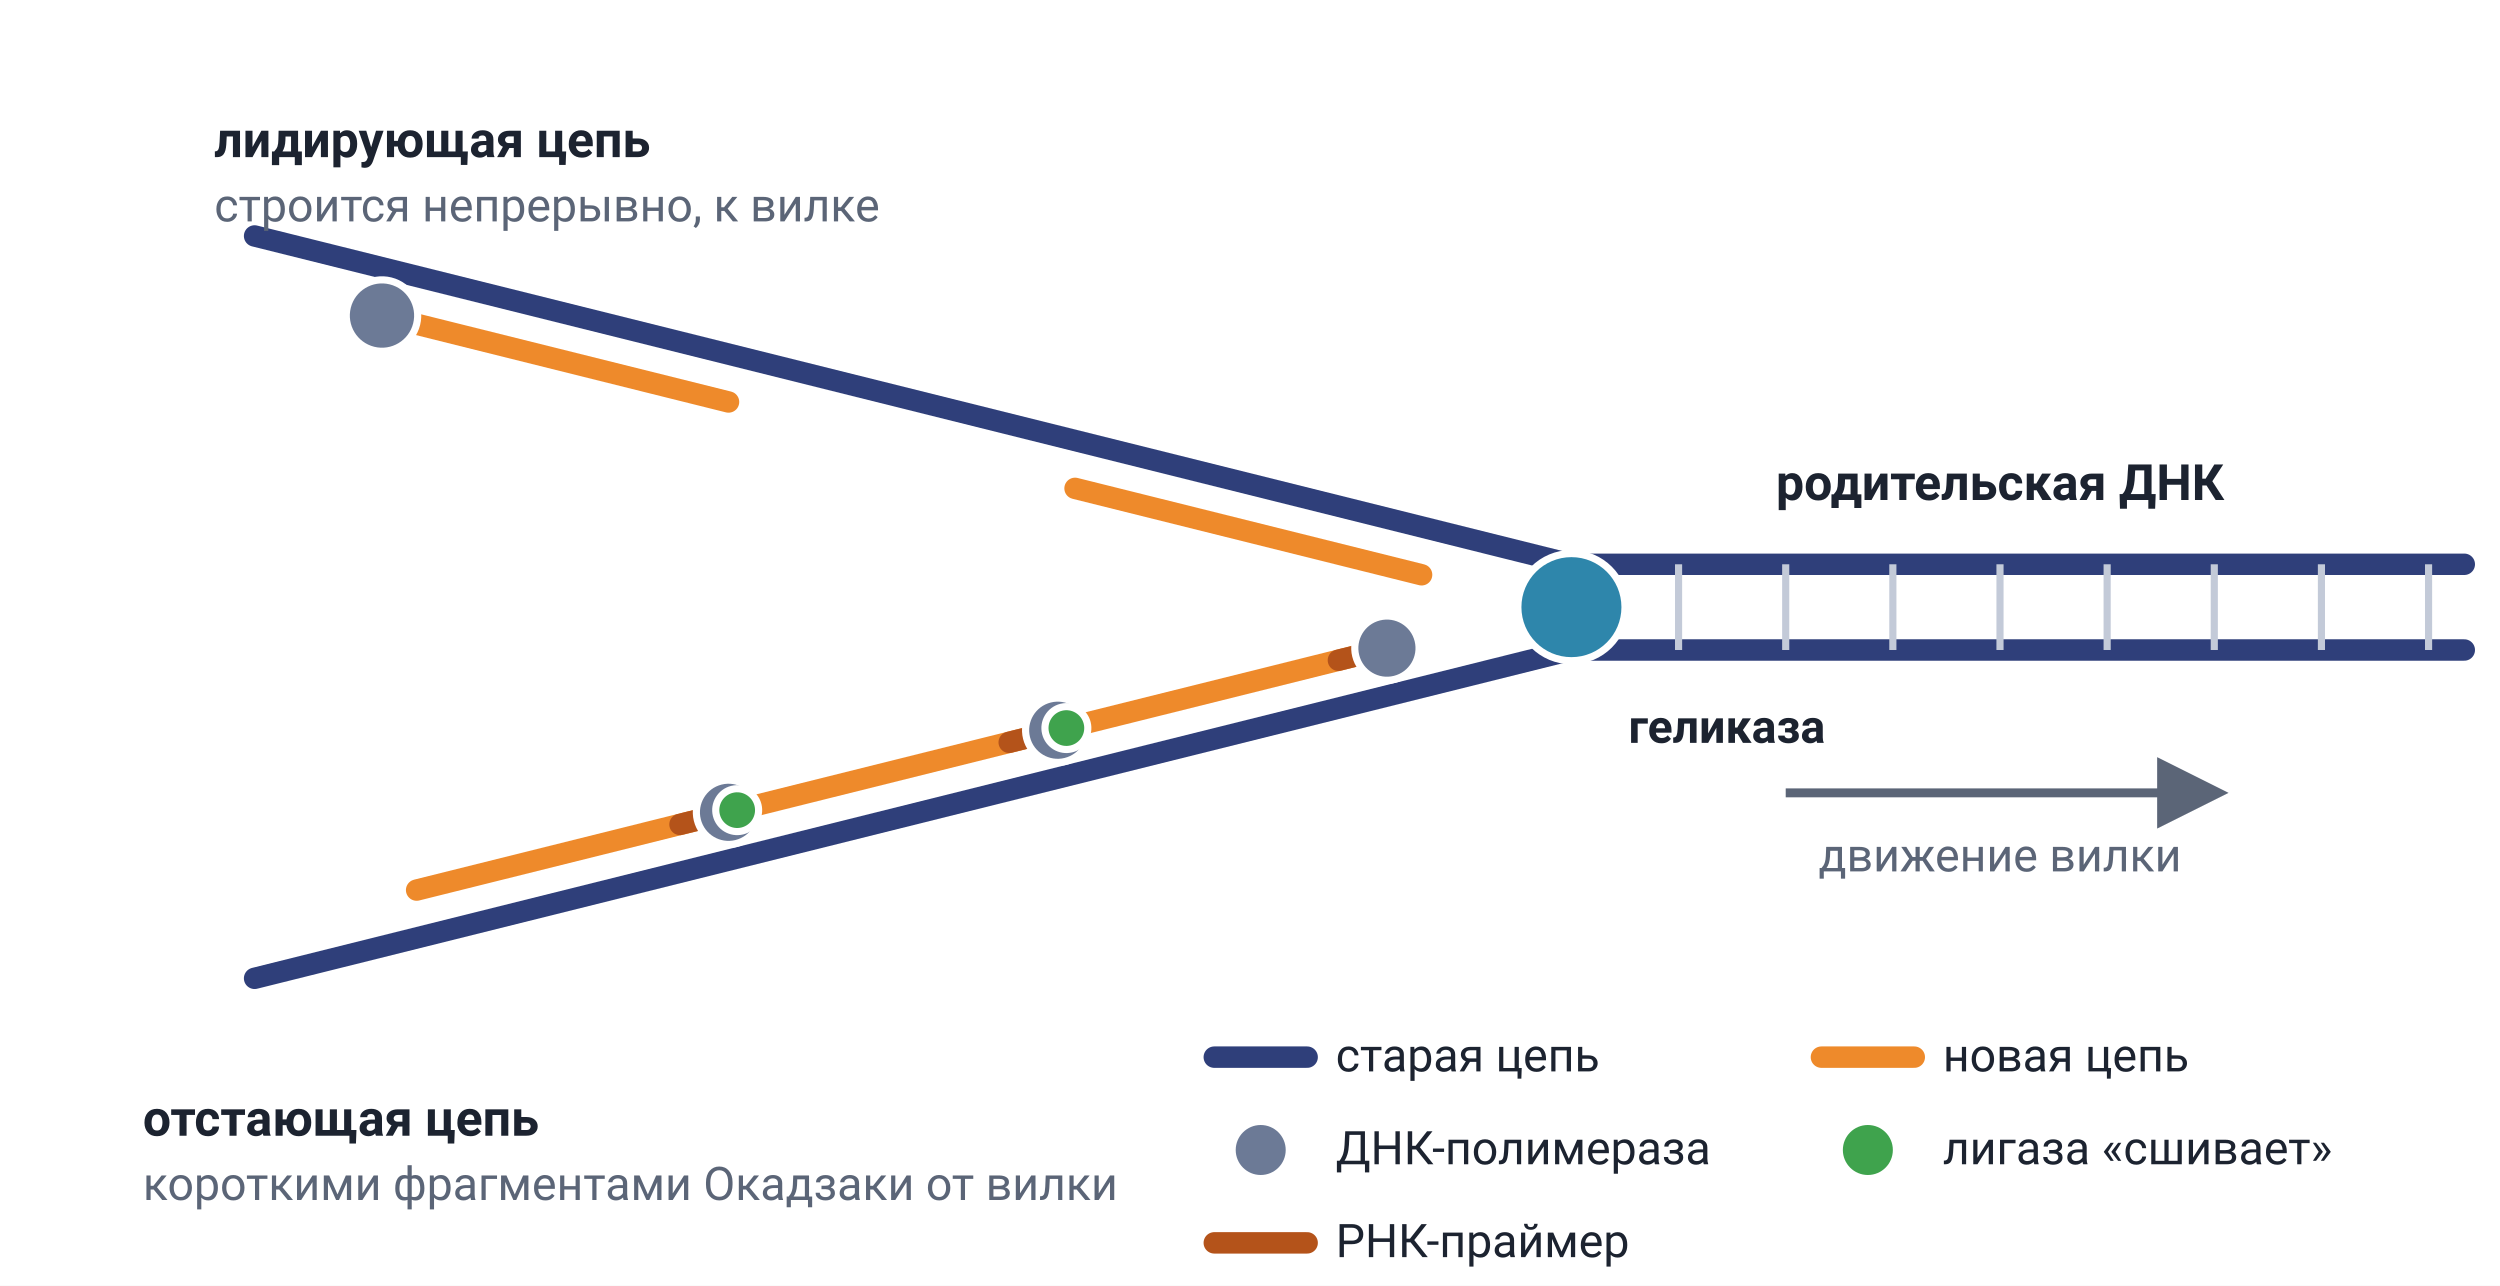
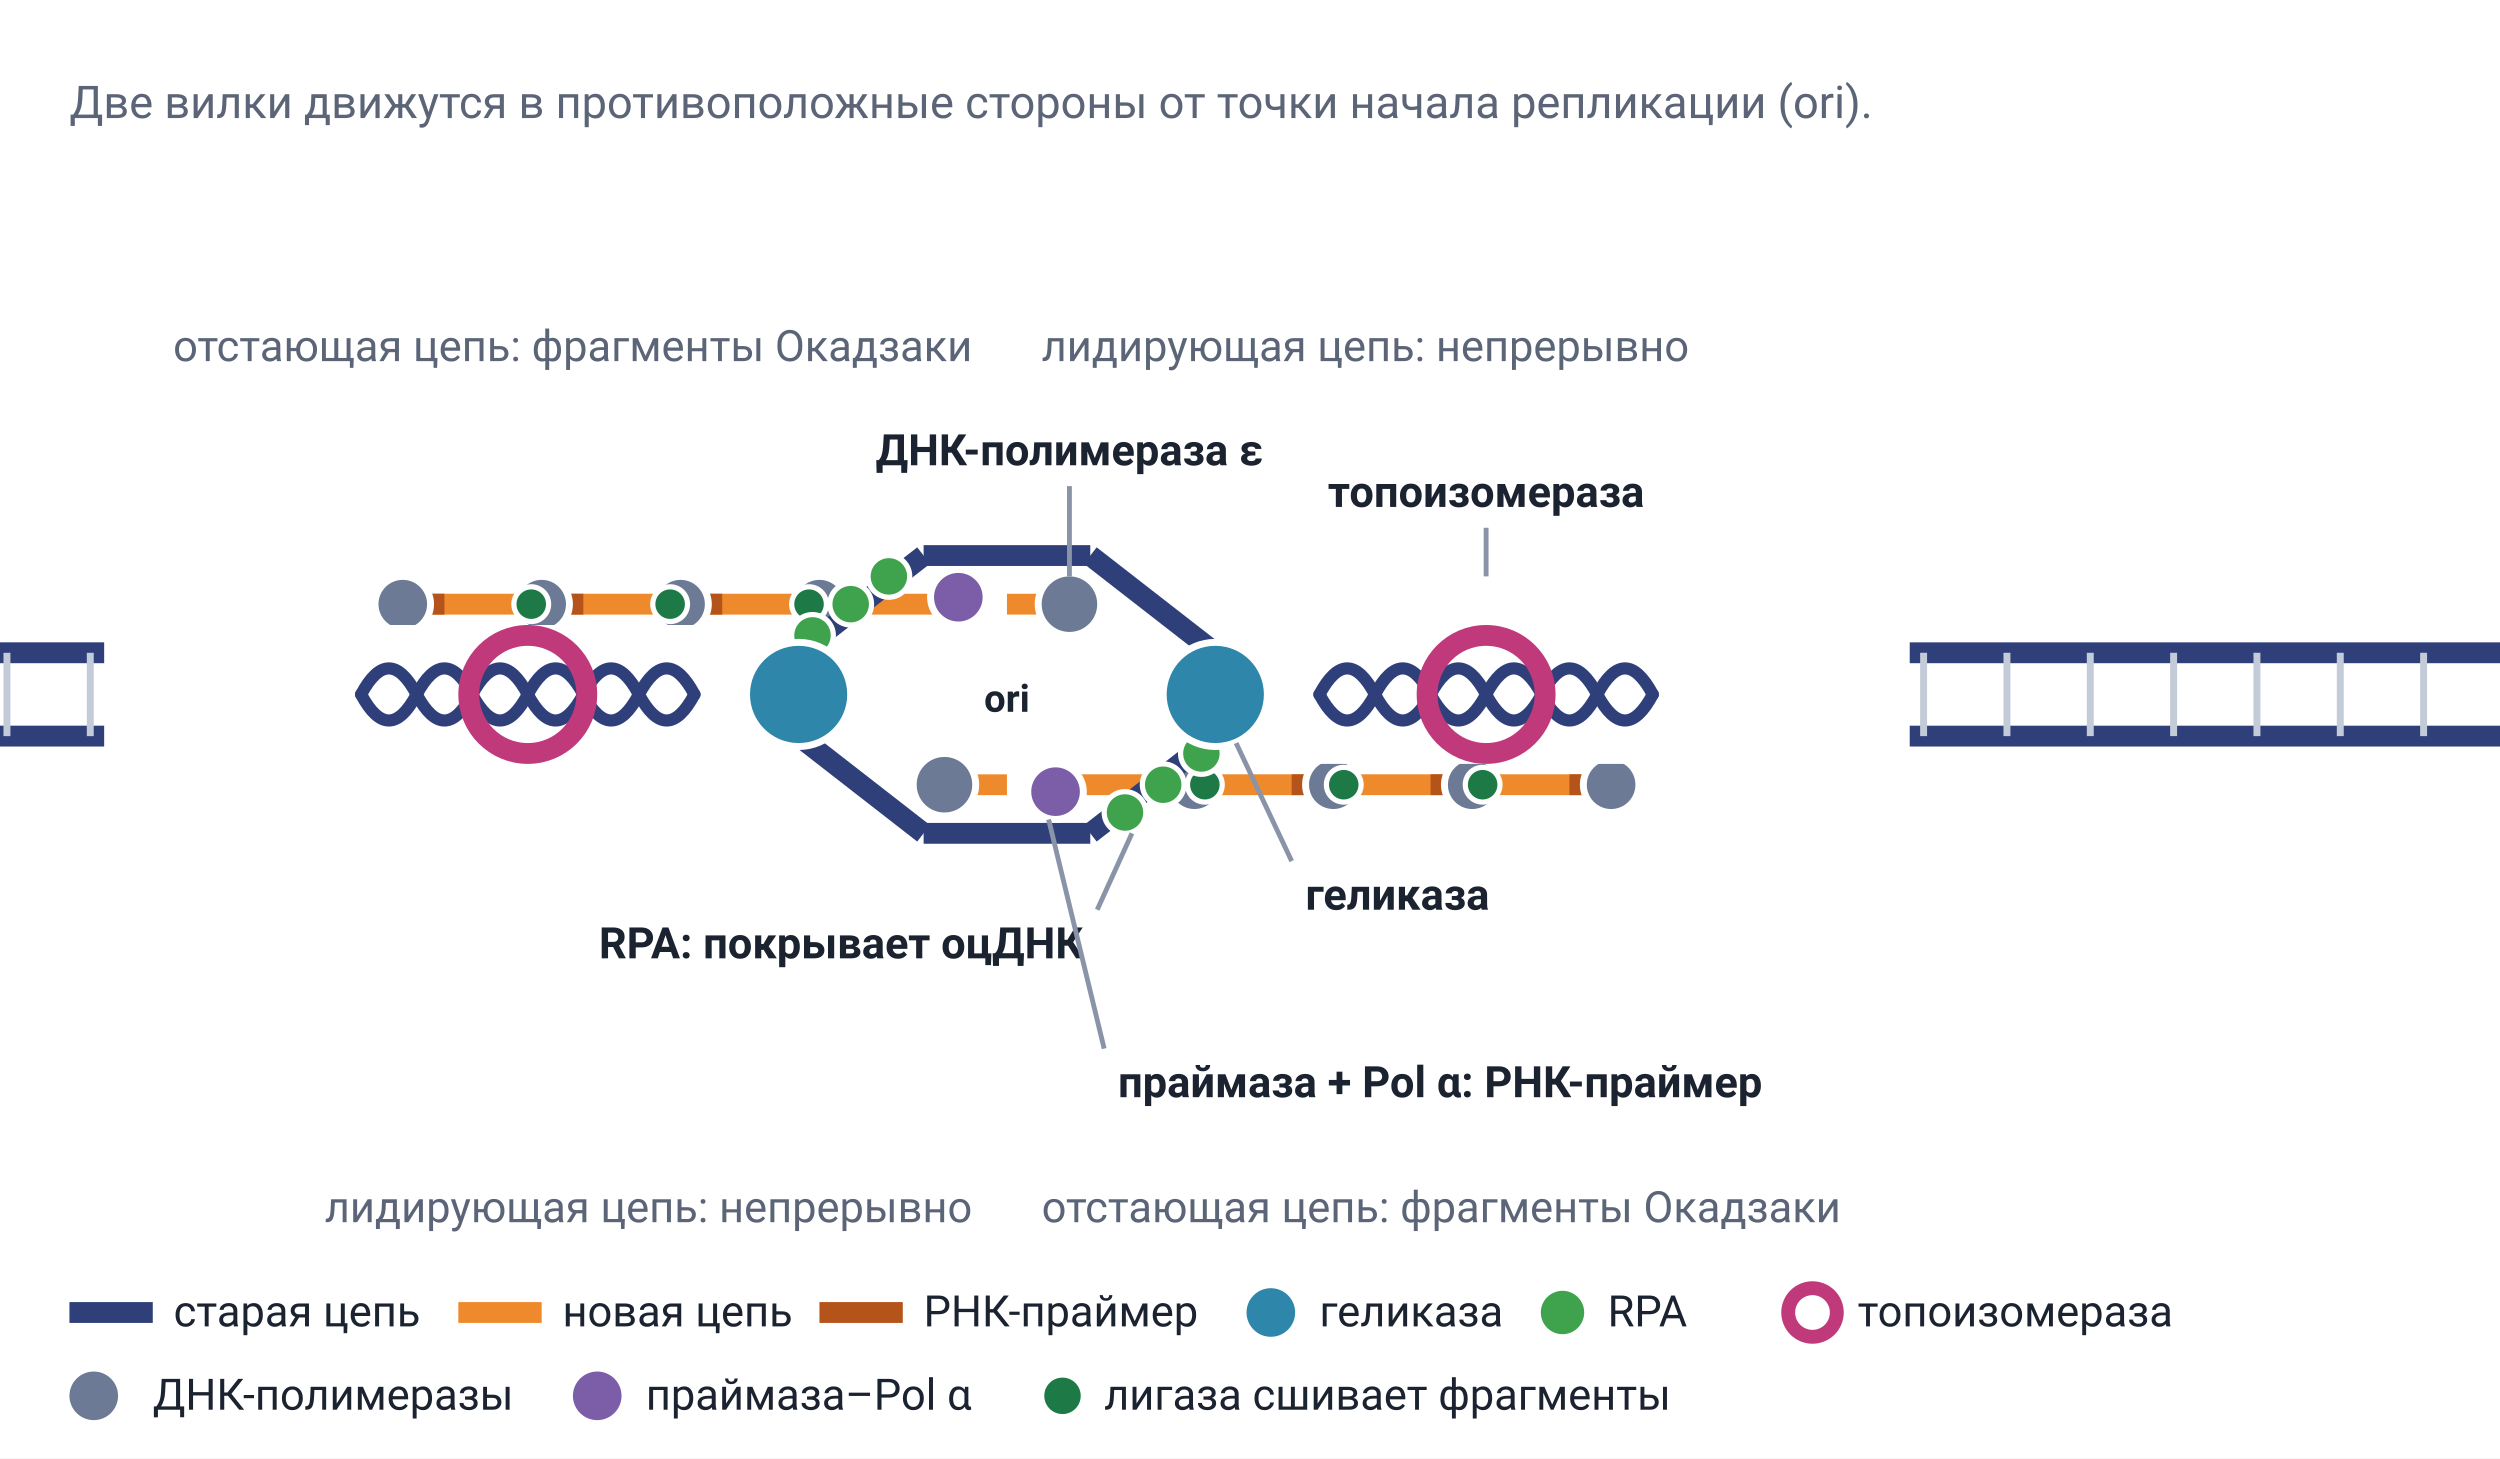
- <svg xmlns="http://www.w3.org/2000/svg" class="rep-svg" viewBox="0 0 700 360" role="img" aria-labelledby="rep-t rep-d">
+ <svg xmlns="http://www.w3.org/2000/svg" class="rep-svg" viewBox="0 0 720 420" role="img" aria-labelledby="rep-t rep-d">
  <style>
-     .rep-svg text { font-family: system-ui, "Segoe UI", Roboto, Arial, sans-serif; fill: #1c2330; font-size: 13px; }
-     .rep-svg .rep-h { font-weight: 700; font-size: 14px; }
+     .rep-svg text { font-family: system-ui, "Segoe UI", Roboto, Arial, sans-serif; fill: #1c2330; font-size: 12.5px; }
+     .rep-svg .rep-h { font-weight: 700; }
    .rep-svg .rep-mut { fill: #5b6577; }
-     .rep-svg .rep-old { stroke: #2f3f7a; stroke-width: 6; stroke-linecap: round; fill: none; }
-     .rep-svg .rep-new { stroke: #ee8a2b; stroke-width: 6; stroke-linecap: round; fill: none; }
-     .rep-svg .rep-primer { stroke: #b4531a; stroke-width: 6; stroke-linecap: round; }
+     .rep-svg .rep-old { stroke: #2f3f7a; stroke-width: 6; fill: none; }
+     .rep-svg .rep-new { stroke: #ee8a2b; stroke-width: 6; fill: none; }
+     .rep-svg .rep-primer { stroke: #b4531a; stroke-width: 6; }
    .rep-svg .rep-rung { stroke: #c3cad8; stroke-width: 2; }
+     .rep-svg .rep-hel { fill: #2e86ab; stroke: #fff; stroke-width: 2; }
+     .rep-svg .rep-rpa { fill: #3fa34d; stroke: #fff; stroke-width: 1.5; }
    .rep-svg .rep-pol { fill: #6c7a96; stroke: #fff; stroke-width: 2; }
+     .rep-svg .rep-pola { fill: #7b5ea7; stroke: #fff; stroke-width: 2; }
+     .rep-svg .rep-topo { fill: none; stroke: #c0397b; stroke-width: 6; }
+     .rep-svg .rep-wave { fill: none; stroke: #2f3f7a; stroke-width: 3.5; stroke-linecap: round; }
+     .rep-svg .rep-lig { fill: #1d7a46; stroke: #fff; stroke-width: 1.5; }
    .rep-svg .rep-dash { stroke-dasharray: 100; }
+     .rep-svg .rep-ldr { stroke: #8a94a8; stroke-width: 1.4; fill: none; }

-     .rep-svg .rep-lead { animation: rep-lead 10s linear infinite; }
-     .rep-svg .rep-leadpol { animation: rep-leadpol 10s linear infinite; }
-     .rep-svg .rep-f1 { animation: rep-f1 10s linear infinite; }
-     .rep-svg .rep-f2 { animation: rep-f2 10s linear infinite; }
-     .rep-svg .rep-f3 { animation: rep-f3 10s linear infinite; }
-     .rep-svg .rep-p1 { animation: rep-p1 10s linear infinite; }
-     .rep-svg .rep-p2 { animation: rep-p2 10s linear infinite; }
-     .rep-svg .rep-p3 { animation: rep-p3 10s linear infinite; }
-     .rep-svg .rep-q1 { animation: rep-q1 10s linear infinite; }
-     .rep-svg .rep-q2 { animation: rep-q2 10s linear infinite; }
-     .rep-svg .rep-q3 { animation: rep-q3 10s linear infinite; }
-     .rep-svg .rep-lig { fill: #3fa34d; stroke: #fff; stroke-width: 2; transform-box: fill-box; transform-origin: center; animation: rep-lig 10s ease-out infinite; }
-     .rep-svg .rep-hel { fill: #2e86ab; stroke: #fff; stroke-width: 2; transform-box: fill-box; transform-origin: center; animation: rep-hel 1.6s ease-in-out infinite; }
+     .rep-svg .rep-scene { animation: rep-scene 12s linear infinite; }
+     .rep-svg .rep-bub { transform-origin: 290px 200px; animation: rep-bub 12s linear infinite; }
+     .rep-svg .rep-lead { transform-origin: 290px 174px; animation: rep-lead 12s linear infinite; }
+     .rep-svg .rep-fork { animation: rep-fork 12s linear infinite; }
+     .rep-svg .rep-cover { transform-origin: 344px 200px; animation: rep-cover 12s linear infinite; }
+     .rep-svg .rep-wavegrp { transform-origin: 428px 200px; animation: rep-wave 3.6s ease-in-out infinite; }
+     .rep-svg .rep-ring { transform-box: fill-box; transform-origin: center; animation: rep-ring 3.6s ease-in-out infinite; }
+     .rep-svg .rep-helpulse { transform-box: fill-box; transform-origin: center; animation: rep-helpulse 1.4s ease-in-out infinite; }
+     .rep-svg .rep-lig { transform-box: fill-box; transform-origin: center; }

-     @keyframes rep-lead { 0% { stroke-dashoffset: 100; opacity: 1; } 55% { stroke-dashoffset: 0; opacity: 1; } 90% { stroke-dashoffset: 0; opacity: 1; } 97% { stroke-dashoffset: 0; opacity: 0; } 100% { stroke-dashoffset: 100; opacity: 0; } }
-     @keyframes rep-leadpol { 0% { transform: translateX(0); opacity: 1; } 55% { transform: translateX(316px); opacity: 1; } 58% { transform: translateX(316px); opacity: 0; } 100% { transform: translateX(0); opacity: 0; } }
-     @keyframes rep-f1 { 0%, 4% { stroke-dashoffset: 100; opacity: 1; } 20% { stroke-dashoffset: 0; } 90% { stroke-dashoffset: 0; opacity: 1; } 97% { stroke-dashoffset: 0; opacity: 0; } 100% { stroke-dashoffset: 100; opacity: 0; } }
-     @keyframes rep-f2 { 0%, 22% { stroke-dashoffset: 100; opacity: 1; } 38% { stroke-dashoffset: 0; } 90% { stroke-dashoffset: 0; opacity: 1; } 97% { stroke-dashoffset: 0; opacity: 0; } 100% { stroke-dashoffset: 100; opacity: 0; } }
-     @keyframes rep-f3 { 0%, 40% { stroke-dashoffset: 100; opacity: 1; } 56% { stroke-dashoffset: 0; } 90% { stroke-dashoffset: 0; opacity: 1; } 97% { stroke-dashoffset: 0; opacity: 0; } 100% { stroke-dashoffset: 100; opacity: 0; } }
-     @keyframes rep-p1 { 0%, 3.9% { opacity: 0; } 4% { opacity: 1; } 90% { opacity: 1; } 97%, 100% { opacity: 0; } }
-     @keyframes rep-p2 { 0%, 21.9% { opacity: 0; } 22% { opacity: 1; } 90% { opacity: 1; } 97%, 100% { opacity: 0; } }
-     @keyframes rep-p3 { 0%, 39.9% { opacity: 0; } 40% { opacity: 1; } 90% { opacity: 1; } 97%, 100% { opacity: 0; } }
-     @keyframes rep-q1 { 0%, 3.9% { transform: translateX(0); opacity: 0; } 4% { transform: translateX(0); opacity: 1; } 20% { transform: translateX(-90px); opacity: 1; } 21%, 100% { transform: translateX(-90px); opacity: 0; } }
-     @keyframes rep-q2 { 0%, 21.9% { transform: translateX(0); opacity: 0; } 22% { transform: translateX(0); opacity: 1; } 38% { transform: translateX(-90px); opacity: 1; } 39%, 100% { transform: translateX(-90px); opacity: 0; } }
-     @keyframes rep-q3 { 0%, 39.9% { transform: translateX(0); opacity: 0; } 40% { transform: translateX(0); opacity: 1; } 56% { transform: translateX(-90px); opacity: 1; } 57%, 100% { transform: translateX(-90px); opacity: 0; } }
-     @keyframes rep-lig { 0%, 62% { opacity: 0; transform: scale(0); } 68% { opacity: 1; transform: scale(1.4); } 72% { transform: scale(1); } 90% { opacity: 1; } 97%, 100% { opacity: 0; } }
-     @keyframes rep-hel { 0%, 100% { transform: scale(1); } 50% { transform: scale(1.14); } }
+     @keyframes rep-scene { 0% { opacity: 1; } 91% { opacity: 1; } 96% { opacity: 0; } 99.9% { opacity: 0; } 100% { opacity: 1; } }
+     @keyframes rep-bub { 0% { transform: scaleX(1); } 85%, 100% { transform: scaleX(8.917); } }
+     @keyframes rep-lead { 0% { transform: scaleX(1); } 85%, 100% { transform: scaleX(11.56); } }
+     @keyframes rep-fork { 0% { transform: translateX(0); } 85%, 100% { transform: translateX(190px); } }
+     @keyframes rep-cover { 0% { transform: scaleX(0.03); } 85%, 100% { transform: scaleX(1); } }
+     @keyframes rep-wave { 0% { transform: scaleY(0.3); } 58% { transform: scaleY(1); } 72% { transform: scaleY(1); } 92%, 100% { transform: scaleY(0.3); } }
+     @keyframes rep-ring { 0%, 58% { transform: scale(1); } 65% { transform: scale(1.35); } 76%, 100% { transform: scale(1); } }
+     @keyframes rep-helpulse { 0%, 100% { transform: scale(1); } 50% { transform: scale(1.12); } }
+     .rep-svg .rep-f1 { animation: rep-f1 12s linear infinite; }
+     .rep-svg .rep-p1 { animation: rep-p1 12s linear infinite; }
+     .rep-svg .rep-q1 { animation: rep-q1 12s linear infinite; }
+     @keyframes rep-f1 { 0%, 17% { stroke-dashoffset: 100; } 30%, 100% { stroke-dashoffset: 0; } }
+     @keyframes rep-p1 { 0%, 16.9% { opacity: 0; } 17%, 100% { opacity: 1; } }
+     @keyframes rep-q1 { 0%, 16.9% { transform: translateX(0); opacity: 0; } 17% { transform: translateX(0); opacity: 1; } 30% { transform: translateX(-34px); opacity: 1; } 31%, 100% { transform: translateX(-34px); opacity: 0; } }
+     .rep-svg .rep-f2 { animation: rep-f2 12s linear infinite; }
+     .rep-svg .rep-p2 { animation: rep-p2 12s linear infinite; }
+     .rep-svg .rep-q2 { animation: rep-q2 12s linear infinite; }
+     @keyframes rep-f2 { 0%, 34% { stroke-dashoffset: 100; } 47%, 100% { stroke-dashoffset: 0; } }
+     @keyframes rep-p2 { 0%, 33.9% { opacity: 0; } 34%, 100% { opacity: 1; } }
+     @keyframes rep-q2 { 0%, 33.9% { transform: translateX(0); opacity: 0; } 34% { transform: translateX(0); opacity: 1; } 47% { transform: translateX(-34px); opacity: 1; } 48%, 100% { transform: translateX(-34px); opacity: 0; } }
+     .rep-svg .rep-f3 { animation: rep-f3 12s linear infinite; }
+     .rep-svg .rep-p3 { animation: rep-p3 12s linear infinite; }
+     .rep-svg .rep-q3 { animation: rep-q3 12s linear infinite; }
+     @keyframes rep-f3 { 0%, 51% { stroke-dashoffset: 100; } 64%, 100% { stroke-dashoffset: 0; } }
+     @keyframes rep-p3 { 0%, 50.9% { opacity: 0; } 51%, 100% { opacity: 1; } }
+     @keyframes rep-q3 { 0%, 50.9% { transform: translateX(0); opacity: 0; } 51% { transform: translateX(0); opacity: 1; } 64% { transform: translateX(-34px); opacity: 1; } 65%, 100% { transform: translateX(-34px); opacity: 0; } }
+     .rep-svg .rep-f4 { animation: rep-f4 12s linear infinite; }
+     .rep-svg .rep-p4 { animation: rep-p4 12s linear infinite; }
+     .rep-svg .rep-q4 { animation: rep-q4 12s linear infinite; }
+     @keyframes rep-f4 { 0%, 68% { stroke-dashoffset: 100; } 81%, 100% { stroke-dashoffset: 0; } }
+     @keyframes rep-p4 { 0%, 67.9% { opacity: 0; } 68%, 100% { opacity: 1; } }
+     @keyframes rep-q4 { 0%, 67.9% { transform: translateX(0); opacity: 0; } 68% { transform: translateX(0); opacity: 1; } 81% { transform: translateX(-34px); opacity: 1; } 82%, 100% { transform: translateX(-34px); opacity: 0; } }
+     .rep-svg .rep-l1 { animation: rep-l1 12s linear infinite; }
+     @keyframes rep-l1 { 0%, 47.9% { opacity: 0; transform: scale(0); } 48% { opacity: 1; transform: scale(1.5); } 51%, 100% { opacity: 1; transform: scale(1); } }
+     .rep-svg .rep-l2 { animation: rep-l2 12s linear infinite; }
+     @keyframes rep-l2 { 0%, 64.9% { opacity: 0; transform: scale(0); } 65% { opacity: 1; transform: scale(1.5); } 68%, 100% { opacity: 1; transform: scale(1); } }
+     .rep-svg .rep-l3 { animation: rep-l3 12s linear infinite; }
+     @keyframes rep-l3 { 0%, 81.9% { opacity: 0; transform: scale(0); } 82% { opacity: 1; transform: scale(1.5); } 85%, 100% { opacity: 1; transform: scale(1); } }
+ 
    @media (prefers-reduced-motion: reduce) { .rep-svg * { animation-play-state: paused; } }
  </style>
-   <defs>
-     <marker id="rep-ar" viewBox="0 0 10 10" refX="8" refY="5" markerWidth="8" markerHeight="8" orient="auto">
-       <path d="M0 0 L10 5 L0 10 z" fill="#5b6577" />
-     </marker>
-   </defs>
-   <rect width="700" height="360" fill="#ffffff" />
-   <line class="rep-old" x1="440" y1="158" x2="690" y2="158" />
-   <line class="rep-old" x1="440" y1="182" x2="690" y2="182" />
-   <g class="rep-rung">
-     <line x1="470" y1="158" x2="470" y2="182" />
-     <line x1="500" y1="158" x2="500" y2="182" />
-     <line x1="530" y1="158" x2="530" y2="182" />
-     <line x1="560" y1="158" x2="560" y2="182" />
-     <line x1="590" y1="158" x2="590" y2="182" />
-     <line x1="620" y1="158" x2="620" y2="182" />
-     <line x1="650" y1="158" x2="650" y2="182" />
-     <line x1="680" y1="158" x2="680" y2="182" />
+   <rect width="720" height="420" fill="#ffffff" />
+   <g class="rep-scene">
+     <line class="rep-old" x1="350" y1="188" x2="740" y2="188" />
+     <line class="rep-old" x1="350" y1="212" x2="740" y2="212" />
+     <line class="rep-rung" x1="362" y1="188" x2="362" y2="212" />
+     <line class="rep-rung" x1="386" y1="188" x2="386" y2="212" />
+     <line class="rep-rung" x1="410" y1="188" x2="410" y2="212" />
+     <line class="rep-rung" x1="434" y1="188" x2="434" y2="212" />
+     <line class="rep-rung" x1="458" y1="188" x2="458" y2="212" />
+     <line class="rep-rung" x1="482" y1="188" x2="482" y2="212" />
+     <line class="rep-rung" x1="506" y1="188" x2="506" y2="212" />
+     <line class="rep-rung" x1="530" y1="188" x2="530" y2="212" />
+     <line class="rep-rung" x1="554" y1="188" x2="554" y2="212" />
+     <line class="rep-rung" x1="578" y1="188" x2="578" y2="212" />
+     <line class="rep-rung" x1="602" y1="188" x2="602" y2="212" />
+     <line class="rep-rung" x1="626" y1="188" x2="626" y2="212" />
+     <line class="rep-rung" x1="650" y1="188" x2="650" y2="212" />
+     <line class="rep-rung" x1="674" y1="188" x2="674" y2="212" />
+     <line class="rep-rung" x1="698" y1="188" x2="698" y2="212" />
+     <line class="rep-rung" x1="722" y1="188" x2="722" y2="212" />
+     <rect class="rep-cover" x="344" y="178" width="206" height="44" fill="#ffffff" />
+     <g transform="rotate(180 290 200)">
+       <line class="rep-old" x1="350" y1="188" x2="740" y2="188" />
+       <line class="rep-old" x1="350" y1="212" x2="740" y2="212" />
+       <line class="rep-rung" x1="362" y1="188" x2="362" y2="212" />
+       <line class="rep-rung" x1="386" y1="188" x2="386" y2="212" />
+       <line class="rep-rung" x1="410" y1="188" x2="410" y2="212" />
+       <line class="rep-rung" x1="434" y1="188" x2="434" y2="212" />
+       <line class="rep-rung" x1="458" y1="188" x2="458" y2="212" />
+       <line class="rep-rung" x1="482" y1="188" x2="482" y2="212" />
+       <line class="rep-rung" x1="506" y1="188" x2="506" y2="212" />
+       <line class="rep-rung" x1="530" y1="188" x2="530" y2="212" />
+       <line class="rep-rung" x1="554" y1="188" x2="554" y2="212" />
+       <line class="rep-rung" x1="578" y1="188" x2="578" y2="212" />
+       <line class="rep-rung" x1="602" y1="188" x2="602" y2="212" />
+       <line class="rep-rung" x1="626" y1="188" x2="626" y2="212" />
+       <line class="rep-rung" x1="650" y1="188" x2="650" y2="212" />
+       <line class="rep-rung" x1="674" y1="188" x2="674" y2="212" />
+       <line class="rep-rung" x1="698" y1="188" x2="698" y2="212" />
+       <line class="rep-rung" x1="722" y1="188" x2="722" y2="212" />
+       <rect class="rep-cover" x="344" y="178" width="206" height="44" fill="#ffffff" />
+     </g>
+     <line class="rep-old rep-bub" x1="266" y1="160" x2="314" y2="160" />
+     <line class="rep-old rep-bub" x1="266" y1="240" x2="314" y2="240" />
+     <line class="rep-new rep-lead" x1="290" y1="174" x2="308" y2="174" />
+     <g transform="rotate(180 290 200)">
+       <line class="rep-new rep-lead" x1="290" y1="174" x2="308" y2="174" />
+     </g>
+     <path class="rep-new rep-dash rep-f1" pathLength="100" d="M344 226 L310 226" />
+     <line class="rep-primer rep-p1" x1="344" y1="226" x2="332" y2="226" />
+     <circle class="rep-pol rep-q1" cx="344" cy="226" r="8" />
+     <path class="rep-new rep-dash rep-f2" pathLength="100" d="M384 226 L350 226" />
+     <line class="rep-primer rep-p2" x1="384" y1="226" x2="372" y2="226" />
+     <circle class="rep-pol rep-q2" cx="384" cy="226" r="8" />
+     <path class="rep-new rep-dash rep-f3" pathLength="100" d="M424 226 L390 226" />
+     <line class="rep-primer rep-p3" x1="424" y1="226" x2="412" y2="226" />
+     <circle class="rep-pol rep-q3" cx="424" cy="226" r="8" />
+     <path class="rep-new rep-dash rep-f4" pathLength="100" d="M464 226 L430 226" />
+     <line class="rep-primer rep-p4" x1="464" y1="226" x2="452" y2="226" />
+     <circle class="rep-pol rep-q4" cx="464" cy="226" r="8" />
+     <circle class="rep-lig rep-l1" cx="347" cy="226" r="5" />
+     <circle class="rep-lig rep-l2" cx="387" cy="226" r="5" />
+     <circle class="rep-lig rep-l3" cx="427" cy="226" r="5" />
+     <g transform="rotate(180 290 200)">
+       <path class="rep-new rep-dash rep-f1" pathLength="100" d="M344 226 L310 226" />
+       <line class="rep-primer rep-p1" x1="344" y1="226" x2="332" y2="226" />
+       <circle class="rep-pol rep-q1" cx="344" cy="226" r="8" />
+       <path class="rep-new rep-dash rep-f2" pathLength="100" d="M384 226 L350 226" />
+       <line class="rep-primer rep-p2" x1="384" y1="226" x2="372" y2="226" />
+       <circle class="rep-pol rep-q2" cx="384" cy="226" r="8" />
+       <path class="rep-new rep-dash rep-f3" pathLength="100" d="M424 226 L390 226" />
+       <line class="rep-primer rep-p3" x1="424" y1="226" x2="412" y2="226" />
+       <circle class="rep-pol rep-q3" cx="424" cy="226" r="8" />
+       <path class="rep-new rep-dash rep-f4" pathLength="100" d="M464 226 L430 226" />
+       <line class="rep-primer rep-p4" x1="464" y1="226" x2="452" y2="226" />
+       <circle class="rep-pol rep-q4" cx="464" cy="226" r="8" />
+       <circle class="rep-lig rep-l1" cx="347" cy="226" r="5" />
+       <circle class="rep-lig rep-l2" cx="387" cy="226" r="5" />
+       <circle class="rep-lig rep-l3" cx="427" cy="226" r="5" />
+     </g>
+     <g class="rep-fork">
+       <rect x="378" y="180" width="102" height="40" fill="#ffffff" />
+       <g class="rep-wavegrp">
+         <path class="rep-wave" d="M380 200 q8 -15 16 0 t16 0 t16 0 t16 0 t16 0 t16 0" />
+         <path class="rep-wave" d="M380 200 q8 15 16 0 t16 0 t16 0 t16 0 t16 0 t16 0" />
+       </g>
+       <circle class="rep-topo rep-ring" cx="428" cy="200" r="17" />
+       <line class="rep-old" x1="350" y1="188" x2="314" y2="160" />
+       <line class="rep-old" x1="350" y1="212" x2="314" y2="240" />
+       <circle class="rep-rpa" cx="324" cy="234" r="6" />
+       <circle class="rep-rpa" cx="335" cy="226" r="6" />
+       <circle class="rep-rpa" cx="346" cy="217" r="6" />
+       <circle class="rep-pola" cx="304" cy="228" r="8" />
+       <circle class="rep-pol" cx="308" cy="174" r="9" />
+       <circle class="rep-hel rep-helpulse" cx="350" cy="200" r="15" />
+     </g>
+     <g transform="rotate(180 290 200)">
+       <g class="rep-fork">
+         <rect x="378" y="180" width="102" height="40" fill="#ffffff" />
+         <g class="rep-wavegrp">
+           <path class="rep-wave" d="M380 200 q8 -15 16 0 t16 0 t16 0 t16 0 t16 0 t16 0" />
+           <path class="rep-wave" d="M380 200 q8 15 16 0 t16 0 t16 0 t16 0 t16 0 t16 0" />
+         </g>
+         <circle class="rep-topo rep-ring" cx="428" cy="200" r="17" />
+         <line class="rep-old" x1="350" y1="188" x2="314" y2="160" />
+         <line class="rep-old" x1="350" y1="212" x2="314" y2="240" />
+         <circle class="rep-rpa" cx="324" cy="234" r="6" />
+         <circle class="rep-rpa" cx="335" cy="226" r="6" />
+         <circle class="rep-rpa" cx="346" cy="217" r="6" />
+         <circle class="rep-pola" cx="304" cy="228" r="8" />
+         <circle class="rep-pol" cx="308" cy="174" r="9" />
+         <circle class="rep-hel rep-helpulse" cx="350" cy="200" r="15" />
+       </g>
+     </g>
+     <g class="rep-fork">
+       <path class="rep-ldr" d="M356 214 L372 248" />
+       <text class="rep-h" x="376" y="262">геликаза</text>
+       <path class="rep-ldr" d="M326 240 L316 262" />
+       <text class="rep-h" x="312" y="276" text-anchor="end">RPA: покрывает оцДНК</text>
+       <path class="rep-ldr" d="M428 166 L428 152" />
+       <text class="rep-h" x="428" y="146" text-anchor="middle">топоизомераза</text>
+       <path class="rep-ldr" d="M308 166 L308 140" />
+       <text class="rep-h" x="308" y="134" text-anchor="middle">ДНК-полимераза ε</text>
+       <path class="rep-ldr" d="M302 236 L318 302" />
+       <text class="rep-h" x="322" y="316">праймаза + Pol α: РНК-праймер</text>
+     </g>
+     <text class="rep-h" x="290" y="205" text-anchor="middle" style="font-size:11px">ori</text>
  </g>
-   <text class="rep-h" x="560" y="140" text-anchor="middle">родительская ДНК</text>
-   <line x1="500" y1="222" x2="620" y2="222" stroke="#5b6577" stroke-width="2.5" marker-end="url(#rep-ar)" />
-   <text class="rep-mut" x="560" y="244" text-anchor="middle">движение вилки</text>
-   <g transform="translate(440 158) rotate(14)">
-     <line class="rep-old" x1="0" y1="0" x2="-380" y2="0" />
-     <path class="rep-new rep-dash rep-lead" pathLength="100" d="M-340 13 L-24 13" />
-     <circle class="rep-pol rep-leadpol" cx="-340" cy="13" r="10" />
-   </g>
-   <g transform="translate(440 182) rotate(-14)">
-     <line class="rep-old" x1="0" y1="0" x2="-380" y2="0" />
-     <path class="rep-new rep-dash rep-f1" pathLength="100" d="M-240 -13 L-330 -13" />
-     <line class="rep-primer rep-p1" x1="-240" y1="-13" x2="-254" y2="-13" />
-     <circle class="rep-pol rep-q1" cx="-240" cy="-13" r="9" />
-     <path class="rep-new rep-dash rep-f2" pathLength="100" d="M-145 -13 L-235 -13" />
-     <line class="rep-primer rep-p2" x1="-145" y1="-13" x2="-159" y2="-13" />
-     <circle class="rep-pol rep-q2" cx="-145" cy="-13" r="9" />
-     <path class="rep-new rep-dash rep-f3" pathLength="100" d="M-50 -13 L-140 -13" />
-     <line class="rep-primer rep-p3" x1="-50" y1="-13" x2="-64" y2="-13" />
-     <circle class="rep-pol rep-q3" cx="-50" cy="-13" r="9" />
-     <circle class="rep-lig" cx="-237.5" cy="-13" r="6" />
-     <circle class="rep-lig" cx="-142.5" cy="-13" r="6" />
-   </g>
-   <circle class="rep-hel" cx="440" cy="170" r="15" />
-   <text class="rep-h" x="456" y="208" style="font-size:13px">геликаза</text>
-   <text class="rep-h" x="60" y="44">лидирующая цепь</text>
-   <text class="rep-mut" x="60" y="62">строится непрерывно, к вилке</text>
-   <text class="rep-h" x="40" y="318">отстающая цепь</text>
-   <text class="rep-mut" x="40" y="336">короткими фрагментами Окадзаки от вилки</text>
-   <g transform="translate(340 296)">
-     <line class="rep-old" x1="0" y1="0" x2="26" y2="0" />
-     <text x="34" y="4">старая цепь</text>
-     <line class="rep-new" x1="170" y1="0" x2="196" y2="0" />
-     <text x="204" y="4">новая цепь</text>
-     <circle class="rep-pol" cx="13" cy="26" r="8" />
-     <text x="34" y="30">ДНК-полимераза</text>
-     <circle style="fill:#3fa34d" cx="183" cy="26" r="7" />
-     <text x="204" y="30">лигаза «сшивает»</text>
-     <line class="rep-primer" x1="0" y1="52" x2="26" y2="52" />
-     <text x="34" y="56">РНК-праймер</text>
+   <text class="rep-mut" x="280" y="104" text-anchor="end">отстающая цепь: фрагменты Окадзаки</text>
+   <text class="rep-mut" x="300" y="104">лидирующая цепь: непрерывно</text>
+   <text class="rep-mut" x="280" y="352" text-anchor="end">лидирующая цепь: непрерывно</text>
+   <text class="rep-mut" x="300" y="352">отстающая цепь: фрагменты Окадзаки</text>
+   <text class="rep-mut" x="20" y="34" style="font-size:13px">Две вилки движутся в противоположные стороны от точки начала репликации (ori).</text>
+   <g transform="translate(20 378)">
+     <line class="rep-old" x1="0" y1="0" x2="24" y2="0" />
+     <text x="30" y="4">старая цепь</text>
+     <line class="rep-new" x1="112" y1="0" x2="136" y2="0" />
+     <text x="142" y="4">новая цепь</text>
+     <line class="rep-primer" x1="216" y1="0" x2="240" y2="0" />
+     <text x="246" y="4">РНК-праймер</text>
+     <circle class="rep-hel" cx="346" cy="0" r="8" />
+     <text x="360" y="4">геликаза</text>
+     <circle class="rep-rpa" cx="430" cy="0" r="7" />
+     <text x="443" y="4">RPA</text>
+     <circle class="rep-topo" cx="502" cy="0" r="7" style="stroke-width:4" />
+     <text x="515" y="4">топоизомераза</text>
+     <circle class="rep-pol" cx="7" cy="24" r="8" />
+     <text x="24" y="28">ДНК-полимеразы</text>
+     <circle class="rep-pola" cx="152" cy="24" r="8" />
+     <text x="166" y="28">праймаза–Pol α</text>
+     <circle class="rep-lig" cx="286" cy="24" r="6" />
+     <text x="298" y="28">лигаза сшивает фрагменты</text>
  </g>
</svg>
